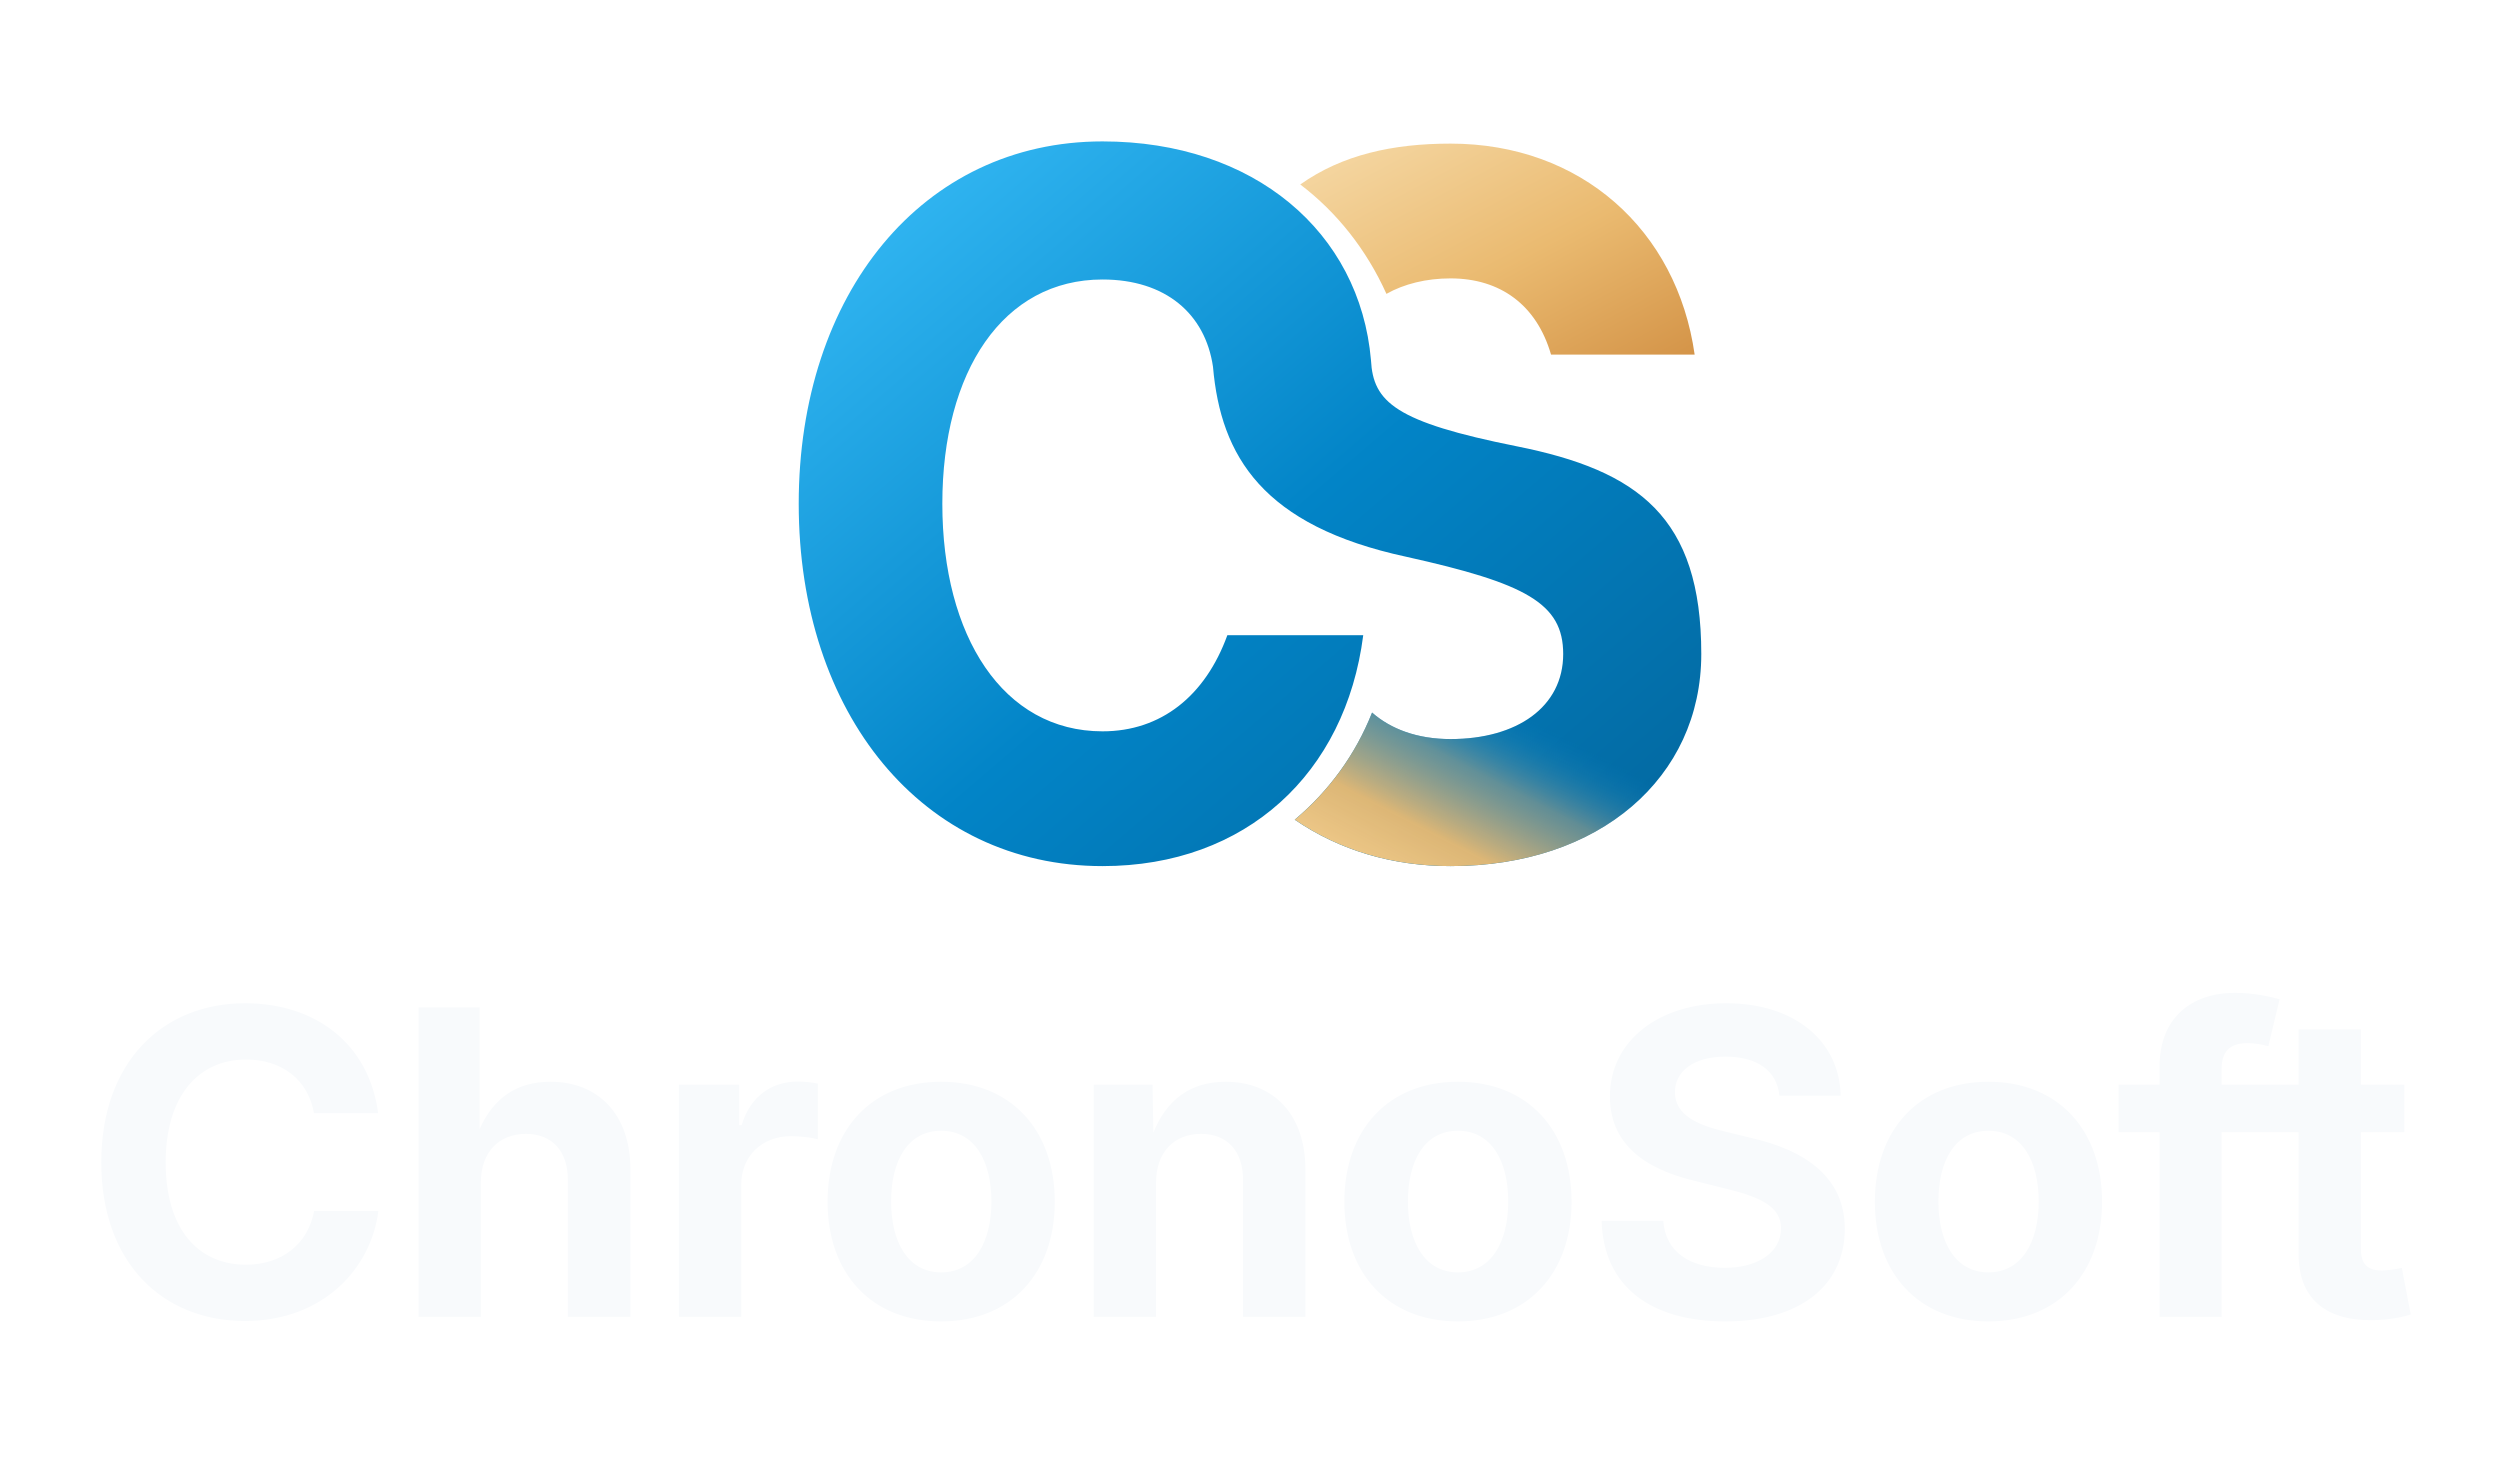
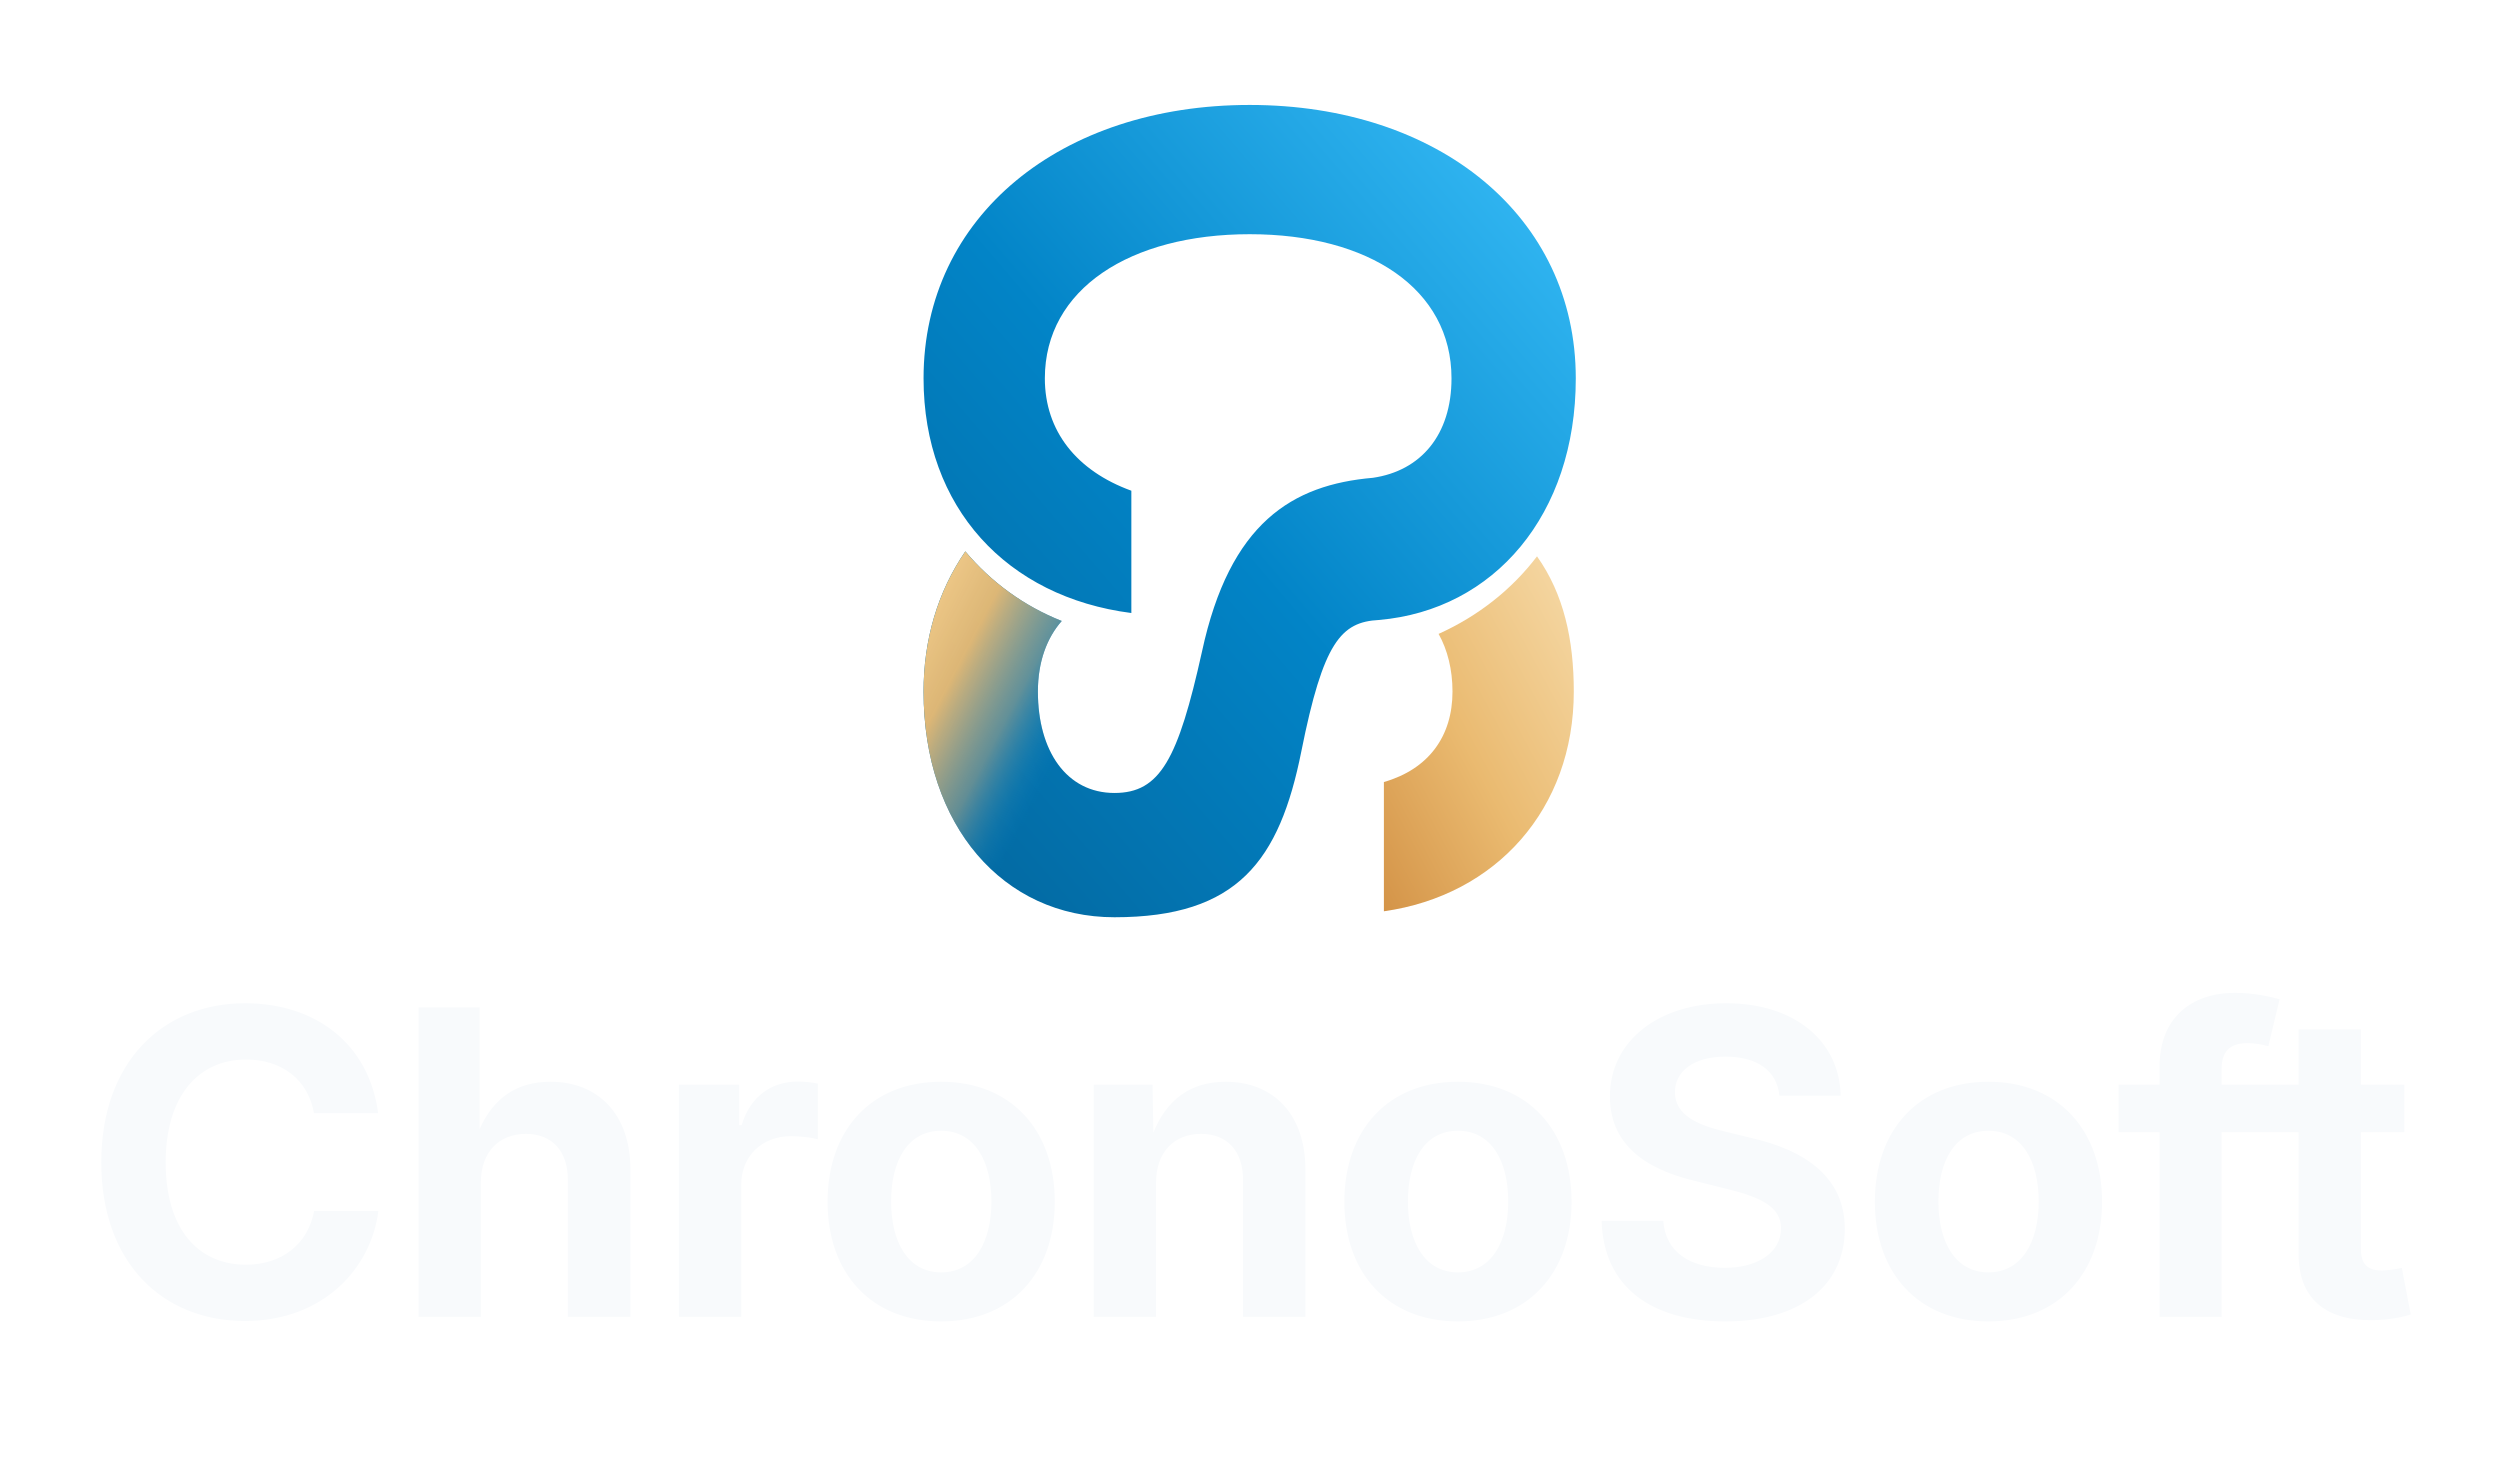
<svg xmlns="http://www.w3.org/2000/svg" viewBox="0 0 2263 1321" width="2263" height="1321">
  <defs>
    <linearGradient id="cs-blue-grad" x1="0%" y1="5%" x2="95%" y2="95%">
      <stop offset="0%" stop-color="#38BDF8" />
      <stop offset="55%" stop-color="#0284C7" />
      <stop offset="100%" stop-color="#0369A1" />
    </linearGradient>
    <linearGradient id="cs-bottom-gold" x1="0%" y1="90%" x2="90%" y2="0%">
      <stop offset="0%" stop-color="#F2CC8C" stop-opacity="1" />
      <stop offset="22%" stop-color="#E8BA73" stop-opacity="0.95" />
      <stop offset="44%" stop-color="#AFA887" stop-opacity="0.55" />
      <stop offset="65%" stop-color="#0284C7" stop-opacity="0" />
      <stop offset="100%" stop-color="#0284C7" stop-opacity="0" />
    </linearGradient>
    <linearGradient id="cs-top-gold" x1="0%" y1="0%" x2="100%" y2="100%">
      <stop offset="0%" stop-color="#F6DAA8" />
      <stop offset="55%" stop-color="#EABA70" />
      <stop offset="100%" stop-color="#D49448" />
    </linearGradient>
    <linearGradient id="bg-dark-grad" x1="0%" y1="0%" x2="100%" y2="100%">
      <stop offset="0%" stop-color="#111C35" />
      <stop offset="50%" stop-color="#0B1222" />
      <stop offset="100%" stop-color="#060913" />
    </linearGradient>
  </defs>
-   <g transform="translate(723, 128)">
+   <g transform="translate(836, 95) scale(0.90) translate(656, 0) rotate(90)">
    <path d="M 511 447 L 388 447 C 368 502, 328 534, 275 534 C 185 534, 130 448, 130 328 C 130 208, 185 125, 275 125 C 332 125, 368 156, 375 204 C 382 285, 420 348, 550 376 C 658 400, 692 418, 692 464 C 692 512, 650 541, 590 541 C 560 541, 536 532, 519 517 C 504 555, 480 588, 449 614 C 490 642, 538 656, 590 656 C 725 656, 817 576, 817 464 C 817 340, 760 298, 650 276 C 540 254, 520 236, 518 198 C 508 82, 412 0, 275 0 C 112 0, 0 138, 0 328 C 0 518, 112 656, 275 656 C 405 656, 495 572, 511 447 Z" fill="url(#cs-blue-grad)" />
    <path d="M 519 517 C 504 555, 480 588, 449 614 C 490 642, 538 656, 590 656 C 725 656, 817 576, 817 464 L 692 464 C 692 512, 650 541, 590 541 C 560 541, 536 532, 519 517 Z" fill="url(#cs-bottom-gold)" />
    <path d="M 454 39 C 492 12, 538 2, 590 2 C 708 2, 795 80, 811 193 L 681 193 C 668 148, 635 124, 590 124 C 568 124, 548 129, 532 138 C 514 98, 487 64, 454 39 Z" fill="url(#cs-top-gold)" />
  </g>
  <text x="1131.5" y="1192" text-anchor="middle" font-family="'Segoe UI', 'Inter', -apple-system, BlinkMacSystemFont, Roboto, sans-serif" font-weight="700" font-size="385" letter-spacing="-4" fill="#F8FAFC">ChronoSoft</text>
</svg>
